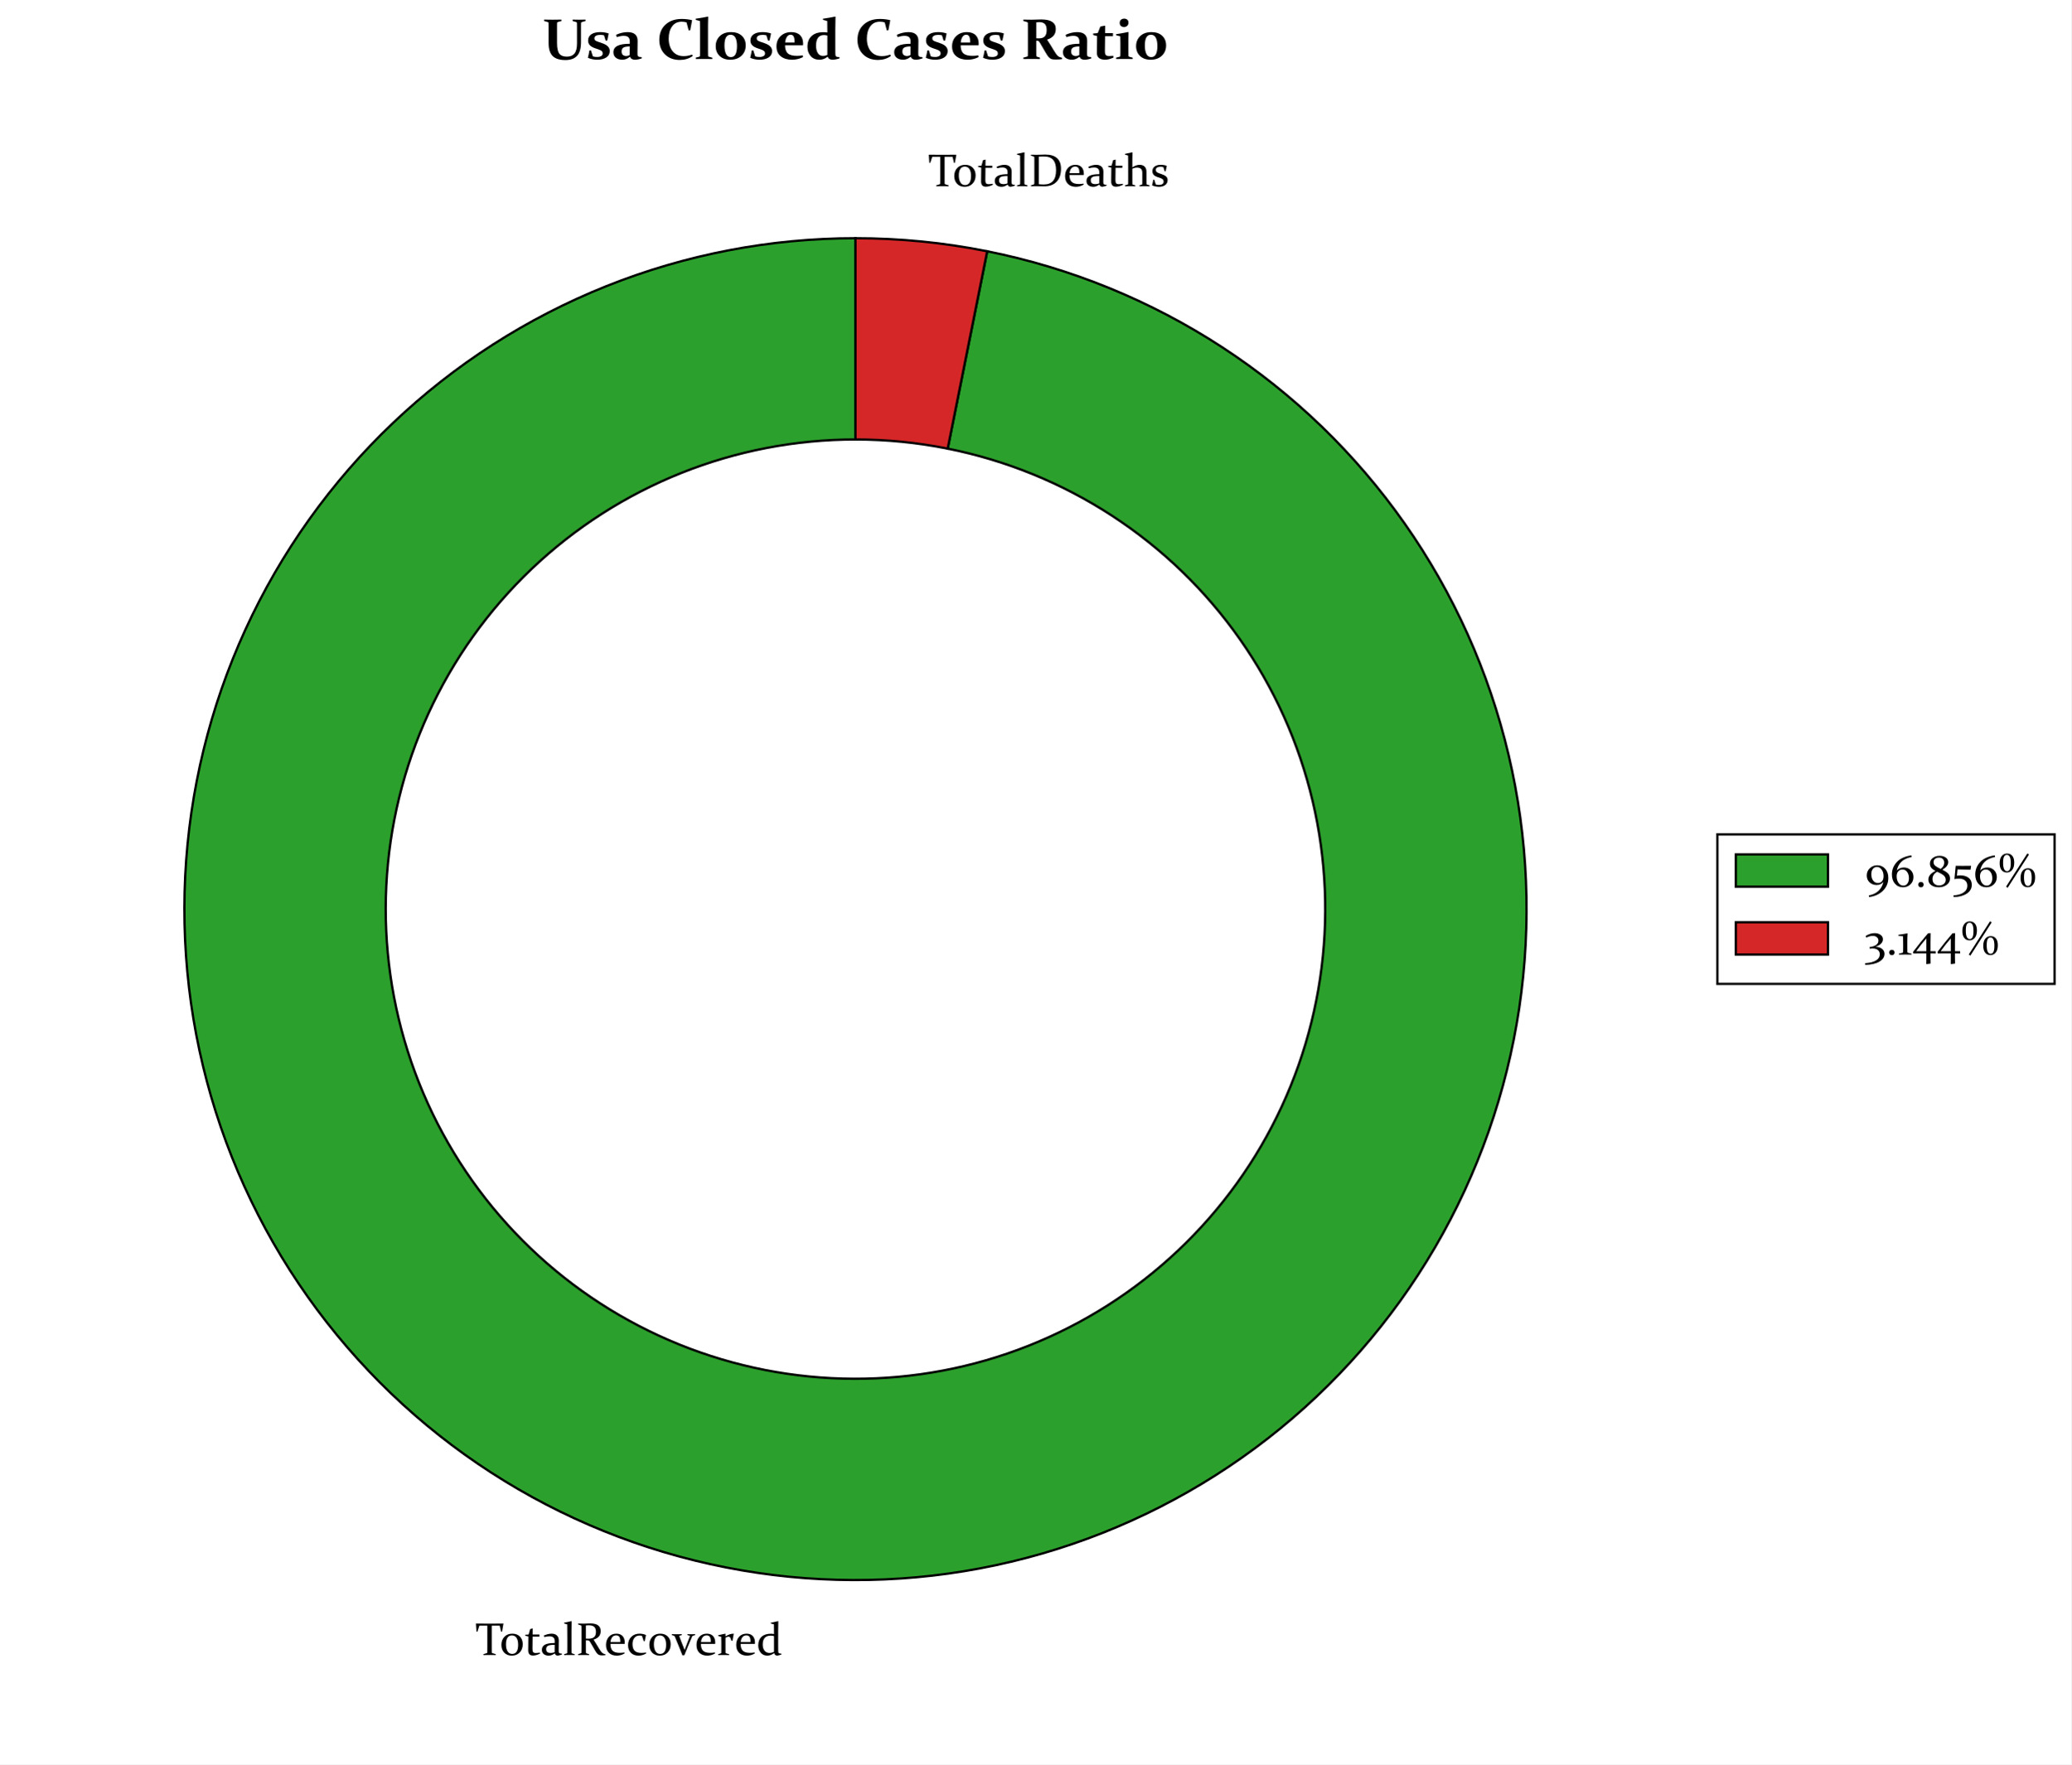
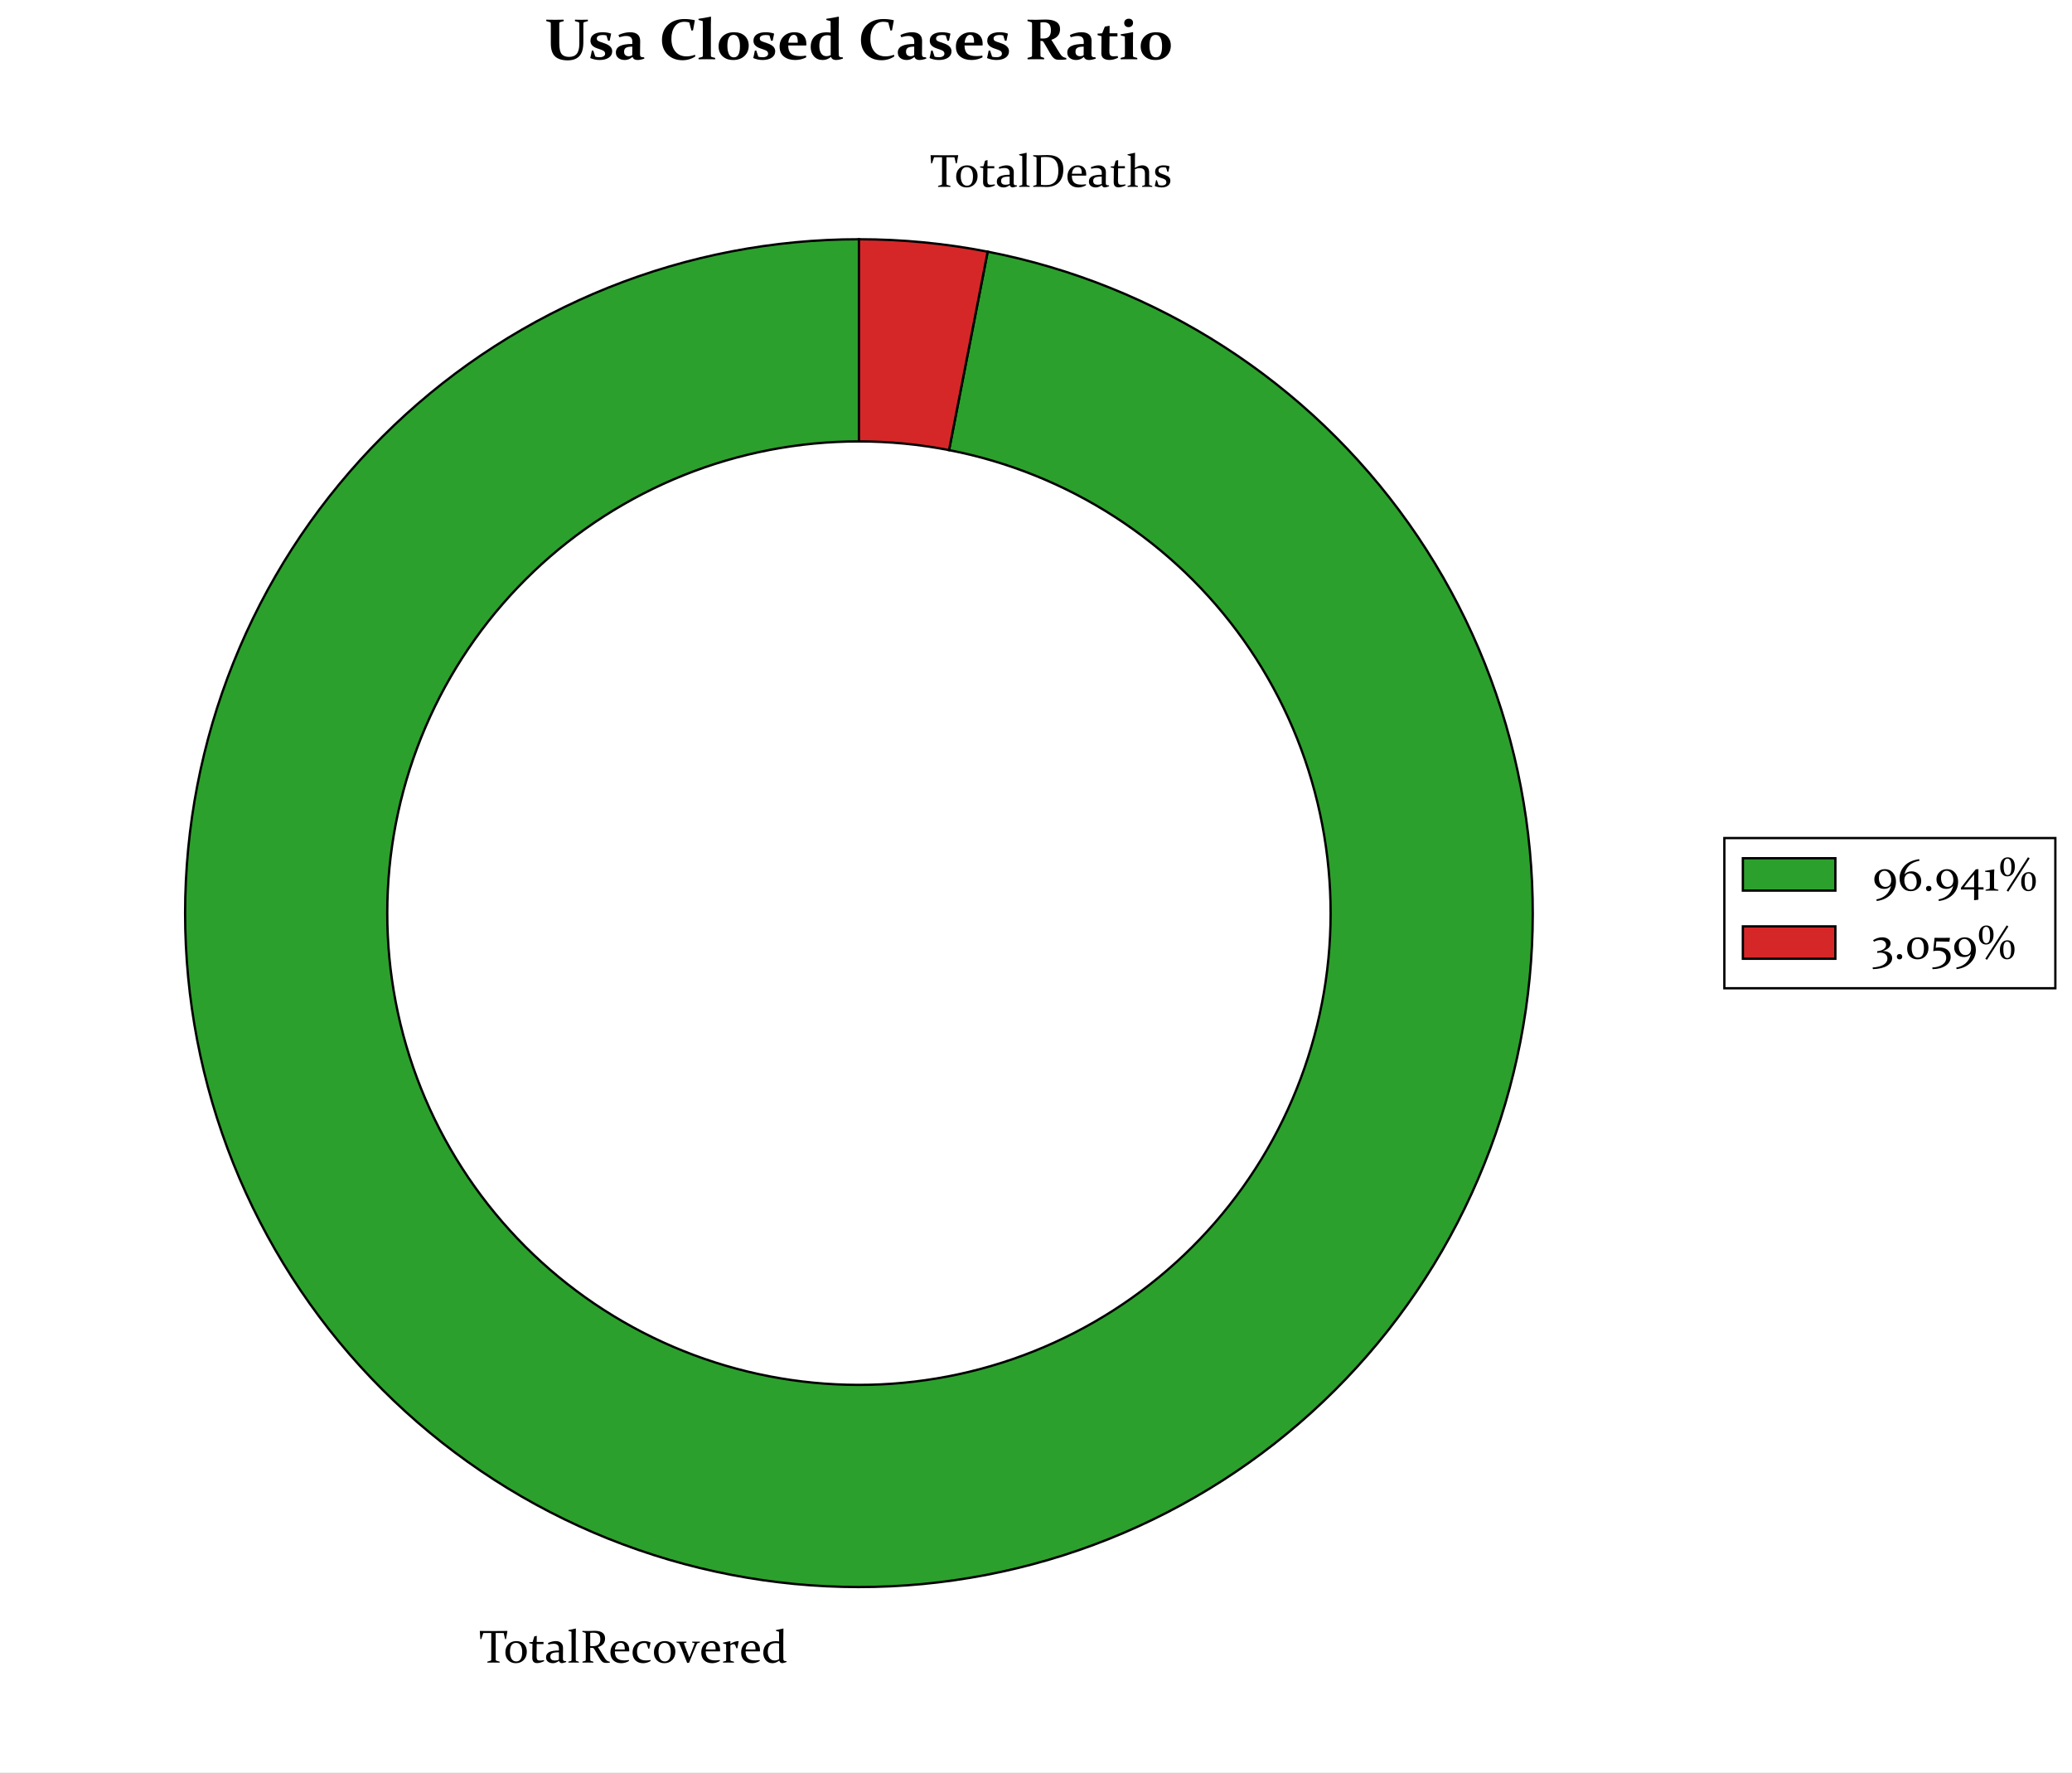
- <svg xmlns="http://www.w3.org/2000/svg" xmlns:xlink="http://www.w3.org/1999/xlink" height="766.08pt" version="1.1" viewBox="0 0 899.045 766.08" width="899.045pt">
+ <svg xmlns="http://www.w3.org/2000/svg" xmlns:xlink="http://www.w3.org/1999/xlink" height="766.08pt" version="1.1" viewBox="0 0 895.782 766.08" width="895.782pt">
  <defs>
    <style type="text/css">*{stroke-linecap:butt;stroke-linejoin:round;}</style>
  </defs>
  <g id="figure_1">
    <g id="patch_1">
-       <path d="M 0 766.08  L 899.045 766.08  L 899.045 0  L 0 0  z " style="fill:#ffffff;" />
+       <path d="M 0 766.08  L 895.782 766.08  L 895.782 0  L 0 0  z " style="fill:#ffffff;" />
    </g>
    <g id="axes_1">
      <g id="patch_2">
-         <path d="M 371.343 103.423  C 334.298 103.423 297.591 110.489 263.193 124.242  C 228.796 137.995 197.335 158.183 170.502 183.723  C 143.668 209.263 121.951 239.689 106.517 273.365  C 91.083 307.042 82.213 343.355 80.384 380.355  C 78.555 417.354 83.8 454.366 95.838 489.4  C 107.876 524.435 126.486 556.854 150.67 584.915  C 174.854 612.977 204.17 636.17 237.044 653.248  C 269.917 670.326 305.749 680.978 342.613 684.631  C 379.477 688.285 416.702 684.873 452.288 674.58  C 487.874 664.286 521.172 647.299 550.394 624.53  C 579.615 601.761 604.227 573.626 622.908 541.635  C 641.588 509.645 653.996 474.384 659.465 437.745  C 664.934 401.106 663.364 363.758 654.84 327.707  C 646.316 291.656 630.994 257.56 609.695 227.25  C 588.397 196.94 561.511 170.969 530.482 150.732  C 499.453 130.495 464.847 116.361 428.522 109.09  L 411.369 194.784  C 436.796 199.874 461.02 209.768 482.74 223.933  C 504.46 238.099 523.28 256.279 538.189 277.496  C 553.098 298.713 563.824 322.58 569.791 347.816  C 575.758 373.051 576.856 399.195 573.028 424.842  C 569.2 450.49 560.514 475.173 547.438 497.566  C 534.362 519.959 517.134 539.654 496.679 555.592  C 476.224 571.53 452.915 583.422 428.005 590.627  C 403.094 597.832 377.037 600.22 351.232 597.663  C 325.427 595.106 300.345 587.649 277.333 575.695  C 254.322 563.74 233.801 547.505 216.872 527.862  C 199.943 508.219 186.916 485.525 178.489 461.001  C 170.063 436.477 166.391 410.569 167.671 384.67  C 168.952 358.77 175.161 333.35 185.965 309.777  C 196.769 286.203 211.971 264.905 230.754 247.027  C 249.538 229.15 271.56 215.018 295.638 205.391  C 319.716 195.764 345.411 190.817 371.343 190.817  L 371.343 103.423  z " style="fill:#2ca02c;stroke:#000000;stroke-linejoin:miter;" />
+         <path d="M 371.343 103.423  C 334.265 103.423 297.526 110.502 263.103 124.278  C 228.68 138.055 197.201 158.277 170.361 183.858  C 143.521 209.438 121.809 239.909 106.395 273.631  C 90.981 307.353 82.146 343.709 80.365 380.744  C 78.584 417.779 83.89 454.816 95.997 489.861  C 108.104 524.906 126.791 557.32 151.053 585.358  C 175.314 613.396 204.707 636.546 237.65 653.562  C 270.592 670.578 306.482 681.149 343.389 684.707  C 380.295 688.265 417.544 684.744 453.131 674.335  C 488.717 663.925 521.991 646.816 551.162 623.929  C 580.333 601.043 604.868 572.796 623.447 540.708  C 642.025 508.621 654.309 473.28 659.635 436.587  C 664.962 399.894 663.234 362.519 654.546 326.474  C 645.858 290.429 630.367 256.371 608.908 226.135  C 587.449 195.898 560.413 170.035 529.255 149.936  C 498.097 129.837 463.387 115.871 426.992 108.788  L 410.298 194.573  C 435.774 199.531 460.071 209.307 481.881 223.376  C 503.692 237.445 522.617 255.55 537.638 276.716  C 552.66 297.881 563.503 321.721 569.585 346.953  C 575.667 372.185 576.876 398.347 573.147 424.032  C 569.419 449.717 560.821 474.456 547.815 496.917  C 534.81 519.378 517.636 539.151 497.216 555.172  C 476.796 571.193 453.505 583.169 428.594 590.455  C 403.684 597.742 377.61 600.207 351.775 597.716  C 325.94 595.226 300.817 587.826 277.758 575.914  C 254.698 564.003 234.123 547.798 217.14 528.172  C 200.156 508.545 187.075 485.856 178.601 461.324  C 170.126 436.792 166.411 410.867 167.658 384.942  C 168.905 359.018 175.09 333.568 185.879 309.963  C 196.669 286.358 211.867 265.028 230.655 247.122  C 249.443 229.215 271.479 215.059 295.575 205.416  C 319.671 195.772 345.388 190.817 371.343 190.817  L 371.343 103.423  z " style="fill:#2ca02c;stroke:#000000;stroke-linejoin:miter;" />
      </g>
      <g id="patch_3">
-         <path d="M 428.522 109.09  C 419.115 107.207 409.62 105.789 400.073 104.843  C 390.525 103.897 380.937 103.423 371.343 103.423  L 371.343 190.817  C 378.059 190.817 384.77 191.149 391.454 191.811  C 398.137 192.474 404.783 193.466 411.369 194.784  L 428.522 109.09  z " style="fill:#d62728;stroke:#000000;stroke-linejoin:miter;" />
+         <path d="M 426.992 108.788  C 417.83 107.005 408.588 105.663 399.297 104.767  C 390.006 103.872 380.677 103.423 371.343 103.423  L 371.343 190.817  C 377.877 190.817 384.407 191.131 390.91 191.758  C 397.414 192.385 403.884 193.325 410.298 194.573  L 426.992 108.788  z " style="fill:#d62728;stroke:#000000;stroke-linejoin:miter;" />
      </g>
      <g id="matplotlib.axis_1" />
      <g id="matplotlib.axis_2" />
      <g id="text_1">
-         <g transform="translate(206.3586 718.6051)scale(0.2 -0.2)">
+         <g transform="translate(207.2122 718.6885)scale(0.2 -0.2)">
          <defs>
            <path d="M 30.766 0  Q 24.75 0 17.484 -0.141  L 17.281 1.953  L 24.516 4.109  Q 25.734 4.438 25.781 5.609  Q 25.875 9.328 25.875 15.094  L 25.875 63.812  L 8.641 63.812  L 4.297 50.828  L 2.344 50.484  L 1.078 67.969  L 1.422 68.359  Q 13.422 68.172 24.422 68.172  L 37.453 68.172  Q 48.391 68.172 60.547 68.359  L 60.844 67.969  L 57.766 50.828  L 55.812 50.484  L 52.688 63.812  L 35.453 63.812  L 35.453 15.094  Q 35.453 9.328 35.547 5.609  Q 35.594 4.438 36.812 4.109  L 44.047 1.953  L 44.141 -0.141  Q 36.578 0 30.766 0  z " id="Constantia-84" />
            <path d="M 13.719 23.047  Q 13.719 13.922 17.141 8.172  Q 20.562 2.438 27.297 2.438  Q 33.594 2.438 36.891 7.484  Q 40.188 12.547 40.188 22.469  Q 40.188 31.781 36.719 37.156  Q 33.25 42.531 26.656 42.531  Q 20.406 42.531 17.062 37.688  Q 13.719 32.859 13.719 23.047  z M 50.141 23.484  Q 50.141 12.359 43.422 5.484  Q 36.719 -1.375 26.375 -1.375  Q 16.266 -1.375 10.031 5.094  Q 3.812 11.578 3.812 22.016  Q 3.812 32.766 10.328 39.578  Q 16.844 46.391 27.594 46.391  Q 37.75 46.391 43.938 40.109  Q 50.141 33.844 50.141 23.484  z " id="Constantia-111" />
            <path d="M 17.484 39.938  Q 17.188 23.438 17.188 13.328  Q 17.188 8.25 18.703 6.312  Q 20.219 4.391 24.469 4.391  Q 27.828 4.391 33.25 5.281  L 33.547 3.078  Q 25.094 -1.172 18.453 -1.172  Q 13.141 -1.172 10.547 1.688  Q 7.953 4.547 7.953 10.297  Q 7.953 19.781 8.297 40.234  L 1.562 41.891  L 1.266 43.891  L 8.797 44.531  L 12.156 56.344  Q 14.891 57.078 17.141 57.766  L 17.625 57.422  Q 17.484 51.516 17.484 46.391  L 17.484 44.578  L 32.172 44.578  L 32.172 39.938  z " id="Constantia-116" />
            <path d="M 30.125 22.125  Q 19.438 22.125 15.531 20.016  Q 11.625 17.922 11.625 12.938  Q 11.625 8.297 14.203 6.359  Q 16.797 4.438 21.234 4.438  Q 26.266 4.438 30.031 6.156  z M 6.453 42.234  Q 15.969 46.391 23.297 46.391  Q 30.766 46.391 34.938 42.484  Q 39.109 38.578 39.062 31.203  L 38.812 10.891  Q 38.766 8.406 38.938 6.891  Q 39.109 5.375 39.812 4.562  Q 40.531 3.766 41.938 3.438  Q 43.359 3.125 45.75 3.078  L 46 1.172  Q 43.891 0.344 40.859 -0.484  Q 37.844 -1.312 36.766 -1.312  Q 32.031 -1.312 30.281 3.562  Q 23.438 -1.375 17.391 -1.375  Q 10.594 -1.375 6.469 1.969  Q 2.344 5.328 2.344 11.422  Q 2.344 18.953 9.047 22.516  Q 15.766 26.078 30.125 26.078  L 30.172 29.891  Q 30.219 35.359 27.391 37.984  Q 24.562 40.625 18.703 40.625  Q 14.266 40.625 7.562 38.969  z " id="Constantia-97" />
            <path d="M 2.734 68.5  L 2.484 70.125  Q 11.141 71.781 18.406 73.578  L 18.844 73.188  Q 18.562 65.234 18.562 51.078  L 18.562 19.281  Q 18.562 10.547 18.656 5.219  Q 18.797 3.812 20.016 3.469  L 25.344 1.859  L 25.484 -0.141  Q 18.891 0 14.109 0  Q 9.328 0 2.781 -0.141  L 2.594 1.859  L 8.109 3.469  Q 9.328 3.859 9.422 5.031  Q 9.516 10.547 9.516 17.328  L 9.516 37.406  Q 9.516 55.562 9.328 66.547  z " id="Constantia-108" />
            <path d="M 21.781 14.984  Q 21.781 12.062 21.797 9.719  Q 21.828 7.375 21.875 5.469  Q 21.922 3.953 23.141 3.562  L 28.562 1.953  L 28.719 -0.141  Q 22.906 0 17.094 0  Q 11.188 0 4.984 -0.141  L 4.781 1.953  L 10.797 3.766  Q 12.016 4.109 12.109 5.281  Q 12.156 7.234 12.172 9.641  Q 12.203 12.062 12.203 14.984  L 12.203 54.594  Q 12.203 57.078 12.172 59.078  Q 12.156 61.078 12.109 62.703  Q 12.062 63.969 10.938 64.359  L 4.891 66.266  L 4.781 68.359  Q 11.078 68.172 17.047 68.172  Q 18.219 68.172 20.016 68.234  Q 21.828 68.312 24.422 68.406  Q 27.047 68.5 28.797 68.547  Q 30.562 68.609 31.594 68.609  Q 42.719 68.609 48.281 64.406  Q 53.859 60.203 53.859 52.156  Q 53.859 44.875 50.047 40.359  Q 46.234 35.844 38.422 33.406  Q 41.5 28.719 44.094 24.344  Q 46.688 19.969 48.906 16.328  Q 51.125 12.703 52.969 9.906  Q 54.828 7.125 56.453 5.516  Q 57.281 4.688 58.109 4.078  Q 58.938 3.469 59.844 3.078  Q 60.75 2.688 61.75 2.391  Q 62.75 2.094 63.969 1.812  L 64.109 -0.344  Q 60.594 -0.781 58.203 -0.781  Q 56.203 -0.781 54.688 -0.688  Q 53.172 -0.594 52 -0.297  Q 50.828 0 49.875 0.453  Q 48.922 0.922 48 1.656  Q 46 3.172 44.062 6.031  Q 42.141 8.891 40.062 12.5  Q 37.984 16.109 35.734 20.188  Q 33.5 24.266 31 28.172  Q 30.281 29.344 29.766 30.031  Q 29.25 30.719 28.641 31.109  Q 28.031 31.5 27.219 31.641  Q 26.422 31.781 25.141 31.844  L 21.781 31.938  z M 21.781 35.594  Q 24.75 35.453 27.297 35.453  Q 35.75 35.453 39.672 39.031  Q 43.609 42.625 43.609 50.297  Q 43.609 57.719 39.844 61.125  Q 36.078 64.547 28.078 64.547  Q 26.703 64.547 25.141 64.453  Q 23.578 64.359 21.781 64.156  z " id="Constantia-82" />
            <path d="M 44.047 3.469  Q 39.891 0.875 35.5 -0.25  Q 31.109 -1.375 27.344 -1.375  Q 16.609 -1.375 10.203 4.75  Q 3.812 10.891 3.812 21.781  Q 3.812 32.625 9.938 39.5  Q 16.062 46.391 26.312 46.391  Q 34.906 46.391 39.688 41.234  Q 44.484 36.078 44.484 27  Q 44.484 25.641 44.344 24.219  L 13.375 24.219  Q 13.375 13.719 18.312 9.203  Q 23.25 4.688 33.734 4.688  Q 38.422 4.688 43.75 5.562  z M 34.766 28.266  L 34.766 29.734  Q 34.766 36.672 32.547 39.641  Q 30.328 42.625 25.922 42.625  Q 20.125 42.625 17.047 38.422  Q 13.969 34.234 13.578 28.266  z " id="Constantia-101" />
            <path d="M 42.969 3.469  Q 39.938 1.422 35.469 0.016  Q 31 -1.375 26.609 -1.375  Q 16.062 -1.375 9.906 4.797  Q 3.766 10.984 3.766 21.297  Q 3.766 32.469 10.734 39.422  Q 17.719 46.391 28.812 46.391  Q 35.984 46.391 42.719 43.453  Q 41.109 36.922 39.844 30.078  L 37.938 29.781  L 33.984 41.5  Q 31.734 42.281 28.906 42.281  Q 21.625 42.281 17.516 37.203  Q 13.422 32.125 13.422 23.781  Q 13.422 13.969 18.062 9.281  Q 22.703 4.594 32.766 4.594  Q 37.406 4.594 42.672 5.516  z " id="Constantia-99" />
            <path d="M -1.516 45.266  Q 4.641 45.125 9.422 45.125  Q 13.812 45.125 19.969 45.266  L 20.172 43.266  L 14.5 41.703  Q 18.5 30.328 23.781 17.531  Q 25.141 14.156 26.219 11.078  Q 27.297 14.156 28.719 17.484  Q 33.156 28.422 38.031 41.703  L 32.469 43.266  L 32.281 45.266  Q 36.234 45.125 40.531 45.125  Q 44.922 45.125 49.031 45.266  L 49.219 43.266  L 44.344 41.844  Q 43.219 41.453 42.438 39.938  Q 38.578 31 33.469 18.672  Q 28.375 6.344 25.781 -0.344  L 21.625 -0.781  Q 18.953 6.297 13.891 18.594  Q 8.844 30.906 5.219 39.703  Q 4.438 41.406 3.078 41.891  L -1.422 43.266  z " id="Constantia-118" />
            <path d="M 2.828 42.969  Q 10.984 44.531 18.312 46.391  L 18.797 46.047  L 18.797 40.328  Q 27.828 46.391 36.531 46.391  L 36.766 46.094  Q 35.359 38.812 33.984 31  L 32.031 30.672  Q 30.672 34.812 29.391 37.328  Q 28.125 39.844 25.391 39.844  Q 22.75 39.844 18.797 37.406  L 18.797 16.266  Q 18.797 8.641 18.891 5.375  Q 18.953 4.047 20.125 3.719  L 26.609 1.859  L 26.766 -0.141  Q 19.141 0 14.359 0  Q 9.578 0 3.031 -0.141  L 2.828 1.859  L 8.5 3.516  Q 9.672 3.906 9.719 5.031  Q 9.766 7.125 9.766 11.031  L 9.766 27.688  Q 9.766 35.641 9.578 39.547  L 3.078 41.312  z " id="Constantia-114" />
            <path d="M 37.938 41.016  Q 34.672 42.047 30.609 42.047  Q 22.219 42.047 17.812 37.281  Q 13.422 32.516 13.422 22.859  Q 13.422 14.5 17.328 9.5  Q 21.234 4.5 28.375 4.5  Q 32.953 4.5 37.938 7.031  z M 30.906 70.125  Q 39.594 71.781 46.828 73.578  L 47.266 73.188  Q 46.969 62.75 46.969 50.734  L 46.969 24.172  Q 46.969 17.438 47.016 10.844  Q 47.016 8.344 47.188 6.828  Q 47.359 5.328 48.047 4.516  Q 48.734 3.719 50.078 3.422  Q 51.422 3.125 53.859 3.078  L 54.109 1.172  Q 51.953 0.344 48.953 -0.484  Q 45.953 -1.312 44.875 -1.312  Q 39.938 -1.312 38.234 4.25  Q 30.672 -1.375 23.531 -1.375  Q 14.5 -1.375 9.109 5.047  Q 3.719 11.469 3.719 20.844  Q 3.719 32.953 10.891 39.594  Q 18.062 46.234 30.953 46.234  Q 34.078 46.234 37.938 45.562  Q 37.938 56.344 37.75 66.547  L 31.156 68.5  z " id="Constantia-100" />
          </defs>
          <use xlink:href="#Constantia-84" />
          <use x="52.578" xlink:href="#Constantia-111" />
          <use x="106.631" xlink:href="#Constantia-116" />
          <use x="141.934" xlink:href="#Constantia-97" />
          <use x="189.932" xlink:href="#Constantia-108" />
          <use x="218.008" xlink:href="#Constantia-82" />
          <use x="279.643" xlink:href="#Constantia-101" />
          <use x="327.543" xlink:href="#Constantia-99" />
          <use x="373.686" xlink:href="#Constantia-111" />
          <use x="427.738" xlink:href="#Constantia-118" />
          <use x="476.029" xlink:href="#Constantia-101" />
          <use x="523.93" xlink:href="#Constantia-114" />
          <use x="562.26" xlink:href="#Constantia-101" />
          <use x="610.16" xlink:href="#Constantia-100" />
        </g>
      </g>
      <g id="text_2">
-         <g transform="translate(402.9457 80.83821)scale(0.2 -0.2)">
+         <g transform="translate(402.092 80.75476)scale(0.2 -0.2)">
          <defs>
            <path d="M 17.094 0  Q 11.188 0 4.984 -0.141  L 4.781 1.953  L 10.797 3.766  Q 12.062 4.156 12.109 5.281  Q 12.156 7.234 12.172 9.641  Q 12.203 12.062 12.203 14.984  L 12.203 54.594  Q 12.203 57.078 12.172 59.078  Q 12.156 61.078 12.109 62.703  Q 12.062 63.969 10.938 64.359  L 4.891 66.266  L 4.781 68.359  Q 11.078 68.172 17.047 68.172  Q 21.922 68.172 26.453 68.406  Q 31 68.656 35.797 68.656  Q 52.875 68.656 61.469 60.859  Q 70.062 53.078 70.062 37.75  Q 70.062 19.672 60.516 9.688  Q 50.984 -0.297 33.734 -0.297  Q 29 -0.297 25.281 -0.141  Q 21.578 0 17.094 0  z M 21.781 4.344  Q 24.656 3.953 27.406 3.828  Q 30.172 3.719 32.953 3.719  Q 45.844 3.719 52.578 11.297  Q 59.328 18.891 59.328 34.578  Q 59.328 49.812 52.922 57.156  Q 46.531 64.5 32.672 64.5  Q 30.469 64.5 27.797 64.406  Q 25.141 64.312 21.781 64.062  z " id="Constantia-68" />
            <path d="M 2.484 70.125  Q 10.453 71.688 18.406 73.578  L 18.844 73.188  Q 18.609 68.609 18.578 60.109  Q 18.562 51.609 18.562 40.922  Q 27.047 46.391 34.375 46.391  Q 41.156 46.391 45.156 42.594  Q 49.172 38.812 49.172 31.5  L 49.172 14.266  Q 49.172 8.641 49.266 5.219  Q 49.312 3.953 50.484 3.516  L 55.953 1.859  L 56.062 -0.141  Q 49.609 0 44.828 0  Q 40.047 0 34.188 -0.141  L 33.984 1.859  L 38.812 3.266  Q 39.984 3.656 40.094 4.781  Q 40.141 5.469 40.141 7.859  L 40.141 29.156  Q 40.141 35.156 37.25 37.766  Q 34.375 40.375 28.766 40.375  Q 23.922 40.375 18.562 38.031  L 18.562 16.109  Q 18.562 10.062 18.656 5.031  Q 18.703 3.656 19.875 3.328  L 24.953 1.859  L 25.047 -0.141  Q 18.891 0 14.109 0  Q 9.328 0 2.781 -0.141  L 2.594 1.859  L 8.109 3.469  Q 9.375 3.859 9.422 5.031  Q 9.516 9.719 9.516 17  L 9.516 37.406  Q 9.516 47.359 9.484 55.031  Q 9.469 62.703 9.328 66.547  L 2.734 68.5  z " id="Constantia-104" />
            <path d="M 27.875 41.453  Q 25.047 42.234 21.734 42.234  Q 17.141 42.234 14.328 40.453  Q 11.531 38.672 11.531 35.594  Q 11.531 32.625 13.359 30.906  Q 15.188 29.203 20.172 27.547  L 24.172 26.172  Q 30.906 23.875 34.047 20.922  Q 37.203 17.969 37.203 13.188  Q 37.203 6.391 31.922 2.5  Q 26.656 -1.375 18.609 -1.375  Q 11.188 -1.375 3.422 1.656  Q 5.078 8.016 6.109 14.062  L 8.016 14.359  L 11.531 3.859  Q 14.312 2.781 18.609 2.781  Q 23.141 2.781 25.844 4.641  Q 28.562 6.5 28.562 9.859  Q 28.562 12.984 26.734 14.797  Q 24.906 16.609 20.906 17.922  L 15.828 19.625  Q 9.234 21.828 6.719 24.922  Q 4.203 28.031 4.203 32.625  Q 4.203 39.016 9.062 42.703  Q 13.922 46.391 21.875 46.391  Q 29.297 46.391 35.359 44.234  Q 33.984 38.672 32.859 32.469  L 31 32.125  z " id="Constantia-115" />
          </defs>
          <use xlink:href="#Constantia-84" />
          <use x="52.578" xlink:href="#Constantia-111" />
          <use x="106.631" xlink:href="#Constantia-116" />
          <use x="141.934" xlink:href="#Constantia-97" />
          <use x="189.932" xlink:href="#Constantia-108" />
          <use x="218.008" xlink:href="#Constantia-68" />
          <use x="293.105" xlink:href="#Constantia-101" />
          <use x="341.006" xlink:href="#Constantia-97" />
          <use x="389.004" xlink:href="#Constantia-116" />
          <use x="424.307" xlink:href="#Constantia-104" />
          <use x="482.266" xlink:href="#Constantia-115" />
        </g>
      </g>
      <g id="text_3">
        <g transform="translate(235.5322 25.59453)scale(0.25 -0.25)">
          <defs>
            <path d="M 2.438 68.359  Q 9.234 68.172 17.484 68.172  Q 25.984 68.172 32.516 68.359  L 32.766 65.875  L 26.422 64.062  Q 25.25 63.766 25.141 62.594  Q 25.094 60.844 25.062 58.812  Q 25.047 56.781 25.047 54.438  L 25.047 27.547  Q 25.047 14.203 29.047 9.094  Q 33.062 4 42.047 4  Q 50.875 4 55.297 9.391  Q 59.719 14.797 59.719 26.906  L 59.719 54.438  Q 59.719 56.781 59.672 58.812  Q 59.625 60.844 59.578 62.594  Q 59.516 63.719 58.297 64.062  L 52.25 65.766  L 52.094 68.359  Q 58.594 68.172 63.328 68.172  Q 67.719 68.172 74.359 68.359  L 74.609 65.875  L 67.969 63.969  Q 66.797 63.625 66.75 62.359  Q 66.703 60.688 66.672 58.688  Q 66.656 56.688 66.656 54.25  L 66.656 29.438  Q 66.656 12.641 59.734 5.344  Q 52.828 -1.953 39.656 -1.953  Q 24.656 -1.953 17.531 5  Q 10.406 11.969 10.406 27.297  L 10.406 54.25  Q 10.406 56.688 10.375 58.688  Q 10.359 60.688 10.297 62.359  Q 10.25 63.625 9.125 63.969  L 2.594 65.875  z " id="Constantia-Bold-85" />
            <path d="M 31.938 41.109  Q 28.859 41.844 25.297 41.844  Q 20.844 41.844 18.031 40.281  Q 15.234 38.719 15.234 35.844  Q 15.234 33.641 16.453 32.438  Q 17.672 31.25 20.656 30.219  L 28.469 27.484  Q 35.453 25.094 38.672 21.703  Q 41.891 18.312 41.891 13.766  Q 41.891 6.594 35.859 2.609  Q 29.828 -1.375 20.016 -1.375  Q 11.812 -1.375 3.906 2  Q 5.562 8.547 6.641 14.703  L 9.125 15.094  L 12.641 4.438  Q 15.625 3.422 20.125 3.422  Q 24.359 3.422 27 5.031  Q 29.641 6.641 29.641 9.516  Q 29.641 11.922 28.047 13.547  Q 26.469 15.188 21.734 16.797  L 15.766 18.844  Q 10.062 20.844 7.172 24.047  Q 4.297 27.25 4.297 31.891  Q 4.297 39.016 9.906 42.812  Q 15.531 46.625 25.391 46.625  Q 33.5 46.625 40.047 44.234  Q 38.578 37.844 37.547 32.125  L 34.859 31.734  z " id="Constantia-Bold-115" />
            <path d="M 31 21.734  Q 23.344 21.734 20.062 19.781  Q 16.797 17.828 16.797 13.094  Q 16.797 8.797 19.109 6.953  Q 21.438 5.125 24.609 5.125  Q 28.219 5.125 30.906 6.984  z M 7.125 41.891  Q 17.531 46.625 27.156 46.625  Q 35.938 46.625 40.297 42.688  Q 44.672 38.766 44.625 31.391  L 44.391 11.078  Q 44.281 8.594 44.469 7.078  Q 44.672 5.562 45.375 4.75  Q 46.094 3.953 47.484 3.609  Q 48.875 3.266 51.516 3.219  L 51.812 0.984  Q 44.969 -1.375 40.047 -1.375  Q 33.406 -1.375 31.297 3.859  Q 25.094 -1.375 18.172 -1.375  Q 11.375 -1.375 6.984 2.016  Q 2.594 5.422 2.594 11.578  Q 2.594 19.234 9.688 22.797  Q 16.797 26.375 31 26.375  L 31.062 30.031  Q 31.109 35.25 28.547 37.719  Q 25.984 40.188 20.562 40.188  Q 15.531 40.188 8.5 37.984  z " id="Constantia-Bold-97" />
            <path id="Constantia-Bold-32" />
            <path d="M 58.5 49.906  L 55.812 49.469  L 52.094 63.484  Q 48.25 64.703 43.75 64.703  Q 32.953 64.703 27.047 56.609  Q 21.141 48.531 21.141 35.453  Q 21.141 21.484 28.094 13.188  Q 35.062 4.891 47.406 4.891  Q 54.297 4.891 61.922 7.672  L 62.547 4.891  Q 52.781 -1.766 40.484 -1.766  Q 24.516 -1.766 14.672 7.859  Q 4.828 17.484 4.828 33.203  Q 4.828 49.953 15.625 59.719  Q 26.422 69.484 43.797 69.484  Q 52.391 69.484 61.375 67.484  L 61.672 67  z " id="Constantia-Bold-67" />
            <path d="M 1.859 69.828  Q 14.062 71.625 23.141 73.578  L 23.688 73.188  Q 23.391 66.453 23.391 58.844  L 23.391 13.672  Q 23.391 7.859 23.484 5.562  Q 23.578 4.25 24.703 3.906  L 30.812 2.203  L 30.953 -0.141  Q 23.734 0 16.609 0  Q 9.328 0 2.25 -0.141  L 2 2.203  L 8.203 3.906  Q 9.328 4.203 9.422 5.375  Q 9.516 7.281 9.516 11.766  L 9.516 54.109  Q 9.516 60.5 9.328 65.875  L 2.156 67.828  z " id="Constantia-Bold-108" />
            <path d="M 19.047 23.188  Q 19.047 14.312 21.703 8.766  Q 24.359 3.219 30.219 3.219  Q 35.688 3.219 38.25 8.094  Q 40.828 12.984 40.828 22.609  Q 40.828 31.641 38.109 36.844  Q 35.406 42.047 29.641 42.047  Q 24.266 42.047 21.656 37.359  Q 19.047 32.672 19.047 23.188  z M 55.953 23.578  Q 55.953 12.453 48.531 5.531  Q 41.109 -1.375 29.203 -1.375  Q 17.625 -1.375 10.734 5.141  Q 3.859 11.672 3.859 22.219  Q 3.859 32.906 11.078 39.766  Q 18.312 46.625 30.609 46.625  Q 42.281 46.625 49.109 40.297  Q 55.953 33.984 55.953 23.578  z " id="Constantia-Bold-111" />
            <path d="M 49.906 3.219  Q 40.875 -1.375 30.859 -1.375  Q 18.953 -1.375 11.406 4.516  Q 3.859 10.406 3.859 21.875  Q 3.859 32.812 11.109 39.719  Q 18.359 46.625 29.594 46.625  Q 39.406 46.625 44.75 41.328  Q 50.094 36.031 50.094 26.703  Q 50.094 25.297 49.953 23.781  L 18.75 23.781  Q 18.75 13.969 23.562 9.672  Q 28.375 5.375 39.359 5.375  Q 44.672 5.375 49.516 6.297  z M 35.25 28.516  L 35.25 29.688  Q 35.25 36.328 33.562 39.203  Q 31.891 42.094 28.422 42.094  Q 24.266 42.094 21.797 38.109  Q 19.344 34.125 18.953 28.516  z " id="Constantia-Bold-101" />
            <path d="M 38.422 40.578  Q 35.797 41.5 32.516 41.5  Q 25.828 41.5 22.312 36.891  Q 18.797 32.281 18.797 23  Q 18.797 14.938 21.922 10.109  Q 25.047 5.281 30.719 5.281  Q 34.906 5.281 38.422 7.078  z M 30.719 69.828  Q 42.625 71.625 52 73.578  L 52.594 73.188  Q 52.25 62.75 52.25 50.734  L 52.25 24.172  Q 52.25 17.781 52.297 10.984  Q 52.297 8.5 52.484 6.984  Q 52.688 5.469 53.344 4.656  Q 54 3.859 55.359 3.562  Q 56.734 3.266 59.375 3.219  L 59.672 1.078  Q 52.547 -1.375 47.516 -1.375  Q 40.969 -1.375 38.922 3.953  Q 32.516 -1.375 24.75 -1.375  Q 15.094 -1.375 9.469 5  Q 3.859 11.375 3.859 20.953  Q 3.859 33.156 11.109 39.812  Q 18.359 46.484 31.391 46.484  Q 34.625 46.484 38.422 45.953  Q 38.422 56.25 38.234 65.875  L 31.062 67.828  z " id="Constantia-Bold-100" />
            <path d="M 26.703 15.328  Q 26.703 12.406 26.734 10.078  Q 26.766 7.766 26.812 5.859  Q 26.859 4.297 27.938 3.953  L 33.016 2.297  L 33.156 -0.141  Q 27.734 0 19.734 0  Q 11.188 0 4.5 -0.141  L 4.25 2.297  L 10.797 4.109  Q 12.016 4.438 12.109 5.609  Q 12.156 7.562 12.172 9.984  Q 12.203 12.406 12.203 15.328  L 12.203 54.25  Q 12.203 56.688 12.172 58.688  Q 12.156 60.688 12.109 62.359  Q 12.062 63.625 10.938 63.969  L 4.391 65.875  L 4.25 68.359  Q 11.078 68.172 18.266 68.172  Q 19.781 68.172 22.016 68.234  Q 24.266 68.312 27.484 68.406  Q 30.422 68.5 32.391 68.547  Q 34.375 68.609 35.5 68.609  Q 48.047 68.609 54.312 64.406  Q 60.594 60.203 60.594 52.156  Q 60.594 44.875 56.766 40.406  Q 52.938 35.938 45.516 33.547  Q 49.609 27.484 51.828 23.719  Q 54.047 19.969 56.297 16.328  Q 58.547 12.703 60.375 9.906  Q 62.203 7.125 63.812 5.516  Q 64.703 4.781 65.5 4.25  Q 66.312 3.719 67.188 3.328  Q 68.062 2.938 69.062 2.656  Q 70.062 2.391 71.297 2.156  L 71.484 -0.344  Q 66.703 -1.031 60.547 -1.031  Q 55.672 -1.031 53.719 -0.391  Q 51.766 0.25 50.25 1.422  Q 48 3.172 46.109 6  Q 44.234 8.844 42.141 12.406  Q 40.047 15.969 37.812 19.969  Q 35.594 23.969 33.156 27.875  Q 32.422 29 31.953 29.734  Q 31.5 30.469 31.031 30.828  Q 30.562 31.203 30.047 31.375  Q 29.547 31.547 28.766 31.594  L 26.703 31.641  z M 26.703 35.891  Q 29.297 35.75 31.391 35.75  Q 38.328 35.75 41.547 39.234  Q 44.781 42.719 44.781 50.141  Q 44.781 57.328 41.672 60.625  Q 38.578 63.922 32.031 63.922  Q 30.906 63.922 29.609 63.812  Q 28.328 63.719 26.703 63.531  z " id="Constantia-Bold-82" />
            <path d="M 22.125 39.547  Q 21.828 24.312 21.828 13.719  Q 21.828 8.797 23.344 6.906  Q 24.859 5.031 29.156 5.031  Q 32.469 5.031 36.375 5.422  L 36.766 2.484  Q 29 -1.312 22.266 -1.312  Q 15.438 -1.312 11.688 1.531  Q 7.953 4.391 7.953 10.156  Q 7.953 20.312 8.25 39.797  L 1.656 41.5  L 1.219 44.141  L 9.375 44.875  L 14.016 56.344  Q 18.172 57.078 21.578 57.766  L 22.266 57.422  Q 22.125 51.516 22.125 44.875  L 35.797 44.875  L 35.797 39.547  z " id="Constantia-Bold-116" />
            <path d="M 23.781 62.984  Q 23.781 59.625 21.609 57.516  Q 19.438 55.422 15.922 55.422  Q 12.703 55.422 10.625 57.391  Q 8.547 59.375 8.547 62.547  Q 8.547 66.016 10.734 68.016  Q 12.938 70.016 16.453 70.016  Q 19.672 70.016 21.719 68.188  Q 23.781 66.359 23.781 62.984  z M 2.297 43.062  Q 14.312 44.875 23.391 46.828  L 23.922 46.438  Q 23.641 39.703 23.641 32.078  L 23.641 13.672  Q 23.641 7.859 23.734 5.562  Q 23.828 4.25 24.953 3.906  L 31.062 2.203  L 31.203 -0.141  Q 23.969 0 16.844 0  Q 9.578 0 2.484 -0.141  L 2.25 2.203  L 8.453 3.906  Q 9.578 4.203 9.672 5.375  Q 9.766 7.281 9.766 11.766  L 9.766 27.484  Q 9.766 33.891 9.578 39.266  L 2.594 41.062  z " id="Constantia-Bold-105" />
          </defs>
          <use xlink:href="#Constantia-Bold-85" />
          <use x="74.66" xlink:href="#Constantia-Bold-115" />
          <use x="120.314" xlink:href="#Constantia-Bold-97" />
          <use x="173.879" xlink:href="#Constantia-Bold-32" />
          <use x="197.805" xlink:href="#Constantia-Bold-67" />
          <use x="263.771" xlink:href="#Constantia-Bold-108" />
          <use x="296.682" xlink:href="#Constantia-Bold-111" />
          <use x="356.545" xlink:href="#Constantia-Bold-115" />
          <use x="402.199" xlink:href="#Constantia-Bold-101" />
          <use x="455.959" xlink:href="#Constantia-Bold-100" />
          <use x="517.971" xlink:href="#Constantia-Bold-32" />
          <use x="541.896" xlink:href="#Constantia-Bold-67" />
          <use x="607.863" xlink:href="#Constantia-Bold-97" />
          <use x="661.428" xlink:href="#Constantia-Bold-115" />
          <use x="707.082" xlink:href="#Constantia-Bold-101" />
          <use x="760.842" xlink:href="#Constantia-Bold-115" />
          <use x="806.496" xlink:href="#Constantia-Bold-32" />
          <use x="830.422" xlink:href="#Constantia-Bold-82" />
          <use x="900.93" xlink:href="#Constantia-Bold-97" />
          <use x="954.494" xlink:href="#Constantia-Bold-116" />
          <use x="993.459" xlink:href="#Constantia-Bold-105" />
          <use x="1026.613" xlink:href="#Constantia-Bold-111" />
        </g>
      </g>
      <g id="legend_1">
        <g id="patch_4">
-           <path d="M 745.485 427.2  L 891.845 427.2  L 891.845 362.275  L 745.485 362.275  z " style="fill:#ffffff;stroke:#000000;stroke-linejoin:miter;" />
+           <path d="M 745.485 427.2  L 888.582 427.2  L 888.582 362.275  L 745.485 362.275  z " style="fill:#ffffff;stroke:#000000;stroke-linejoin:miter;" />
        </g>
        <g id="patch_5">
          <path d="M 753.485 384.99  L 793.485 384.99  L 793.485 370.99  L 753.485 370.99  z " style="fill:#2ca02c;stroke:#000000;stroke-linejoin:miter;" />
        </g>
        <g id="text_4">
          <g transform="translate(809.4855 384.9904)scale(0.2 -0.2)">
            <defs>
              <path d="M 8.641 -19  Q 20.906 -16.797 28.984 -9.672  Q 37.062 -2.547 40.375 10.109  L 40.281 10.156  Q 34.578 3.656 25.438 3.656  Q 16.312 3.656 10.234 9.484  Q 4.156 15.328 4.156 24.312  Q 4.156 33.688 10.797 40.031  Q 17.438 46.391 27.047 46.391  Q 37.547 46.391 44.266 38.75  Q 50.984 31.109 50.984 19.188  Q 50.984 2.828 39.578 -8.594  Q 28.172 -20.016 9.328 -22.469  z M 14.062 27.25  Q 14.062 18.562 18.016 13.281  Q 21.969 8.016 28.125 8.016  Q 34.234 8.016 37.453 11.938  Q 40.672 15.875 40.672 22.906  Q 40.672 31.453 36.422 37.156  Q 32.172 42.875 26.219 42.875  Q 20.953 42.875 17.5 38.641  Q 14.062 34.422 14.062 27.25  z " id="Constantia-57" />
              <path d="M 47.125 64.547  Q 32.031 61.531 24.516 53.938  Q 17 46.344 14.797 35.25  L 14.891 35.203  Q 20.797 41.656 30.219 41.656  Q 38.969 41.656 44.938 35.797  Q 50.922 29.938 50.922 20.906  Q 50.922 11.328 44.375 5.031  Q 37.844 -1.266 28.125 -1.266  Q 17.391 -1.266 10.75 6.5  Q 4.109 14.266 4.109 26.516  Q 4.109 41.547 14.453 53.125  Q 24.812 64.703 46.438 68.016  z M 41.109 18.062  Q 41.109 26.609 37.156 31.953  Q 33.203 37.312 27.047 37.312  Q 21.438 37.312 17.922 33.328  Q 14.406 29.344 14.406 22.516  Q 14.406 14.156 18.5 8.203  Q 22.609 2.25 28.953 2.25  Q 34.469 2.25 37.781 6.812  Q 41.109 11.375 41.109 18.062  z " id="Constantia-54" />
              <path d="M 13.094 10.25  Q 15.625 10.25 17.25 8.656  Q 18.891 7.078 18.891 4.5  Q 18.891 1.906 17.25 0.266  Q 15.625 -1.375 13.094 -1.375  Q 10.406 -1.375 8.781 0.266  Q 7.172 1.906 7.172 4.5  Q 7.172 7.078 8.781 8.656  Q 10.406 10.25 13.094 10.25  z " id="Constantia-46" />
-               <path d="M 19.094 34.234  Q 12.062 37.891 9.5 41.547  Q 6.938 45.219 6.938 50.094  Q 6.938 57.422 12.969 62.172  Q 19 66.938 27.984 66.938  Q 36.078 66.938 41.375 63.125  Q 46.688 59.328 46.688 53.266  Q 46.688 44.234 33.844 36.766  Q 43.609 32.031 47.094 27.75  Q 50.594 23.484 50.594 17.578  Q 50.594 9.422 43.406 4.078  Q 36.234 -1.266 26.266 -1.266  Q 16.266 -1.266 9.906 3.297  Q 3.562 7.859 3.562 15.438  Q 3.562 26.812 19.094 34.234  z M 22.562 32.422  Q 12.547 26.703 12.547 16.609  Q 12.547 10.203 16.375 6.422  Q 20.219 2.641 26.906 2.641  Q 33.016 2.641 37.141 6.031  Q 41.266 9.422 41.266 14.844  Q 41.266 20.016 37.5 23.75  Q 33.734 27.484 22.562 32.422  z M 30.219 38.625  Q 37.984 44.234 37.984 51.812  Q 37.984 57.234 34.859 60.188  Q 31.734 63.141 26.609 63.141  Q 21.438 63.141 18.141 60.453  Q 14.844 57.766 14.844 53.125  Q 14.844 48.484 18.406 45.406  Q 21.969 42.328 30.219 38.625  z " id="Constantia-56" />
-               <path d="M 6.453 16.797  L 9.281 45.312  Q 15.375 45.125 23.875 45.125  Q 33.688 45.125 42.281 45.312  L 42.578 44.922  L 41.359 36.859  L 13.188 37.547  L 11.812 23.781  Q 15.969 24.469 19.625 24.469  Q 30.812 24.469 37.469 19.047  Q 44.141 13.625 44.141 4.156  Q 44.141 -7.953 32.984 -15.156  Q 21.828 -22.359 4.891 -22.469  L 4.391 -18.844  Q 17.719 -18.359 26.094 -12.797  Q 34.469 -7.234 34.469 2.203  Q 34.469 9.469 29.562 13.469  Q 24.656 17.484 15.766 17.484  Q 11.328 17.484 6.734 16.453  z " id="Constantia-53" />
+               <path d="M 30.953 35.016  Q 25.438 28.812 19.891 21.781  Q 14.359 14.75 8.984 7.281  L 30.953 7.281  z M 39.984 -5.719  Q 39.984 -12.547 40.234 -19.531  Q 35.547 -20.016 31.344 -20.797  L 30.859 -20.406  Q 30.953 -13.578 30.953 -6.5  L 30.953 2.438  L 18.797 2.438  Q 12.109 2.438 2.547 2.297  L 2.203 5.859  Q 9.906 16.062 18.078 26.234  Q 26.266 36.422 34.578 46.047  L 40.281 46.391  Q 39.984 35.453 39.984 25.984  L 39.984 7.281  L 51.172 7.281  L 51.375 2.297  Q 46 2.438 39.984 2.438  z " id="Constantia-52" />
+               <path d="M 1.703 40.625  L 1.469 42.672  Q 11.281 44.141 21.094 45.906  L 21.531 45.516  Q 20.953 36.969 20.953 27.875  L 20.953 15.969  Q 20.953 9.516 21.047 5.562  Q 21.094 4.156 22.406 3.812  L 30.172 1.812  L 30.328 -0.141  Q 21.297 0 16.5 0  Q 11.719 0 2.734 -0.141  L 2.547 1.812  L 10.5 3.812  Q 11.766 4.156 11.812 5.375  Q 11.922 9.328 11.922 14.156  L 11.922 22.266  Q 11.922 32.078 11.719 39.656  z " id="Constantia-49" />
              <path d="M 10.422 51.922  Q 10.422 43.031 12.562 38.312  Q 14.719 33.609 18.969 33.609  Q 22.922 33.609 25.016 37.656  Q 27.125 41.719 27.125 51.344  Q 27.125 60.422 24.922 64.766  Q 22.719 69.109 18.578 69.109  Q 14.625 69.109 12.516 65.266  Q 10.422 61.438 10.422 51.922  z M 34.594 52.266  Q 34.594 41.859 30.016 36.312  Q 25.453 30.781 18.375 30.781  Q 11.438 30.781 7.188 35.953  Q 2.953 41.125 2.953 50.891  Q 2.953 61 7.391 66.469  Q 11.828 71.938 19.156 71.938  Q 26.141 71.938 30.359 66.984  Q 34.594 62.031 34.594 52.266  z M 16.781 0  L 62.984 72.125  L 66.641 69.828  L 20.406 -2.297  z M 55.797 19.922  Q 55.797 11.031 57.938 6.312  Q 60.094 1.609 64.344 1.609  Q 68.297 1.609 70.391 5.656  Q 72.5 9.719 72.5 19.344  Q 72.5 28.422 70.297 32.766  Q 68.094 37.109 63.953 37.109  Q 60 37.109 57.891 33.266  Q 55.797 29.438 55.797 19.922  z M 79.969 20.266  Q 79.969 9.859 75.391 4.312  Q 70.828 -1.219 63.75 -1.219  Q 56.812 -1.219 52.562 3.953  Q 48.328 9.125 48.328 18.891  Q 48.328 29 52.766 34.469  Q 57.203 39.938 64.531 39.938  Q 71.516 39.938 75.734 34.984  Q 79.969 30.031 79.969 20.266  z " id="Constantia-37" />
            </defs>
            <use xlink:href="#Constantia-57" />
            <use x="54.639" xlink:href="#Constantia-54" />
            <use x="108.74" xlink:href="#Constantia-46" />
-             <use x="134.326" xlink:href="#Constantia-56" />
-             <use x="187.988" xlink:href="#Constantia-53" />
-             <use x="235.547" xlink:href="#Constantia-54" />
-             <use x="289.648" xlink:href="#Constantia-37" />
+             <use x="134.326" xlink:href="#Constantia-57" />
+             <use x="188.965" xlink:href="#Constantia-52" />
+             <use x="242.041" xlink:href="#Constantia-49" />
+             <use x="273.34" xlink:href="#Constantia-37" />
          </g>
        </g>
        <g id="patch_6">
          <path d="M 753.485 414.453  L 793.485 414.453  L 793.485 400.453  L 753.485 400.453  z " style="fill:#d62728;stroke:#000000;stroke-linejoin:miter;" />
        </g>
        <g id="text_5">
          <g transform="translate(809.4855 414.4529)scale(0.2 -0.2)">
            <defs>
              <path d="M 10.25 16.219  Q 19 17.141 24.266 20.75  Q 29.547 24.359 29.547 30.125  Q 29.547 34.719 26.094 37.594  Q 22.656 40.484 17.391 40.484  Q 10.5 40.484 3.469 36.812  L 1.469 40.047  Q 11.141 46.391 21.344 46.391  Q 28.906 46.391 34.078 42.75  Q 39.266 39.109 39.266 33.203  Q 39.266 22.359 23.25 17  L 23.25 16.797  Q 32.422 16.453 37.562 12.156  Q 42.719 7.859 42.719 1.609  Q 42.719 -8.5 31.969 -15.141  Q 21.234 -21.781 1.031 -22.469  L 0.484 -18.844  Q 16.547 -17.781 24.531 -12.625  Q 32.516 -7.469 32.516 0.25  Q 32.516 6.297 28.359 9.766  Q 24.219 13.234 16.844 13.234  Q 13.969 13.234 10.594 12.641  z " id="Constantia-51" />
-               <path d="M 1.703 40.625  L 1.469 42.672  Q 11.281 44.141 21.094 45.906  L 21.531 45.516  Q 20.953 36.969 20.953 27.875  L 20.953 15.969  Q 20.953 9.516 21.047 5.562  Q 21.094 4.156 22.406 3.812  L 30.172 1.812  L 30.328 -0.141  Q 21.297 0 16.5 0  Q 11.719 0 2.734 -0.141  L 2.547 1.812  L 10.5 3.812  Q 11.766 4.156 11.812 5.375  Q 11.922 9.328 11.922 14.156  L 11.922 22.266  Q 11.922 32.078 11.719 39.656  z " id="Constantia-49" />
-               <path d="M 30.953 35.016  Q 25.438 28.812 19.891 21.781  Q 14.359 14.75 8.984 7.281  L 30.953 7.281  z M 39.984 -5.719  Q 39.984 -12.547 40.234 -19.531  Q 35.547 -20.016 31.344 -20.797  L 30.859 -20.406  Q 30.953 -13.578 30.953 -6.5  L 30.953 2.438  L 18.797 2.438  Q 12.109 2.438 2.547 2.297  L 2.203 5.859  Q 9.906 16.062 18.078 26.234  Q 26.266 36.422 34.578 46.047  L 40.281 46.391  Q 39.984 35.453 39.984 25.984  L 39.984 7.281  L 51.172 7.281  L 51.375 2.297  Q 46 2.438 39.984 2.438  z " id="Constantia-52" />
+               <path d="M 13.672 23.297  Q 13.672 13.625 17.156 8.109  Q 20.656 2.594 27.203 2.594  Q 33.844 2.594 37.016 7.516  Q 40.188 12.453 40.188 22.609  Q 40.188 32.562 36.719 37.609  Q 33.25 42.672 26.656 42.672  Q 19.922 42.672 16.797 37.844  Q 13.672 33.016 13.672 23.297  z M 49.953 23.688  Q 49.953 12.25 43.438 5.484  Q 36.922 -1.266 26.422 -1.266  Q 16.312 -1.266 10.109 4.938  Q 3.906 11.141 3.906 22.016  Q 3.906 33.203 10.391 39.797  Q 16.891 46.391 27.484 46.391  Q 37.797 46.391 43.875 40.375  Q 49.953 34.375 49.953 23.688  z " id="Constantia-48" />
+               <path d="M 6.453 16.797  L 9.281 45.312  Q 15.375 45.125 23.875 45.125  Q 33.688 45.125 42.281 45.312  L 42.578 44.922  L 41.359 36.859  L 13.188 37.547  L 11.812 23.781  Q 15.969 24.469 19.625 24.469  Q 30.812 24.469 37.469 19.047  Q 44.141 13.625 44.141 4.156  Q 44.141 -7.953 32.984 -15.156  Q 21.828 -22.359 4.891 -22.469  L 4.391 -18.844  Q 17.719 -18.359 26.094 -12.797  Q 34.469 -7.234 34.469 2.203  Q 34.469 9.469 29.562 13.469  Q 24.656 17.484 15.766 17.484  Q 11.328 17.484 6.734 16.453  z " id="Constantia-53" />
            </defs>
            <use xlink:href="#Constantia-51" />
            <use x="45.654" xlink:href="#Constantia-46" />
-             <use x="71.24" xlink:href="#Constantia-49" />
-             <use x="102.539" xlink:href="#Constantia-52" />
-             <use x="155.615" xlink:href="#Constantia-52" />
-             <use x="208.691" xlink:href="#Constantia-37" />
+             <use x="71.24" xlink:href="#Constantia-48" />
+             <use x="125.098" xlink:href="#Constantia-53" />
+             <use x="172.656" xlink:href="#Constantia-57" />
+             <use x="227.295" xlink:href="#Constantia-37" />
          </g>
        </g>
      </g>
    </g>
  </g>
</svg>
